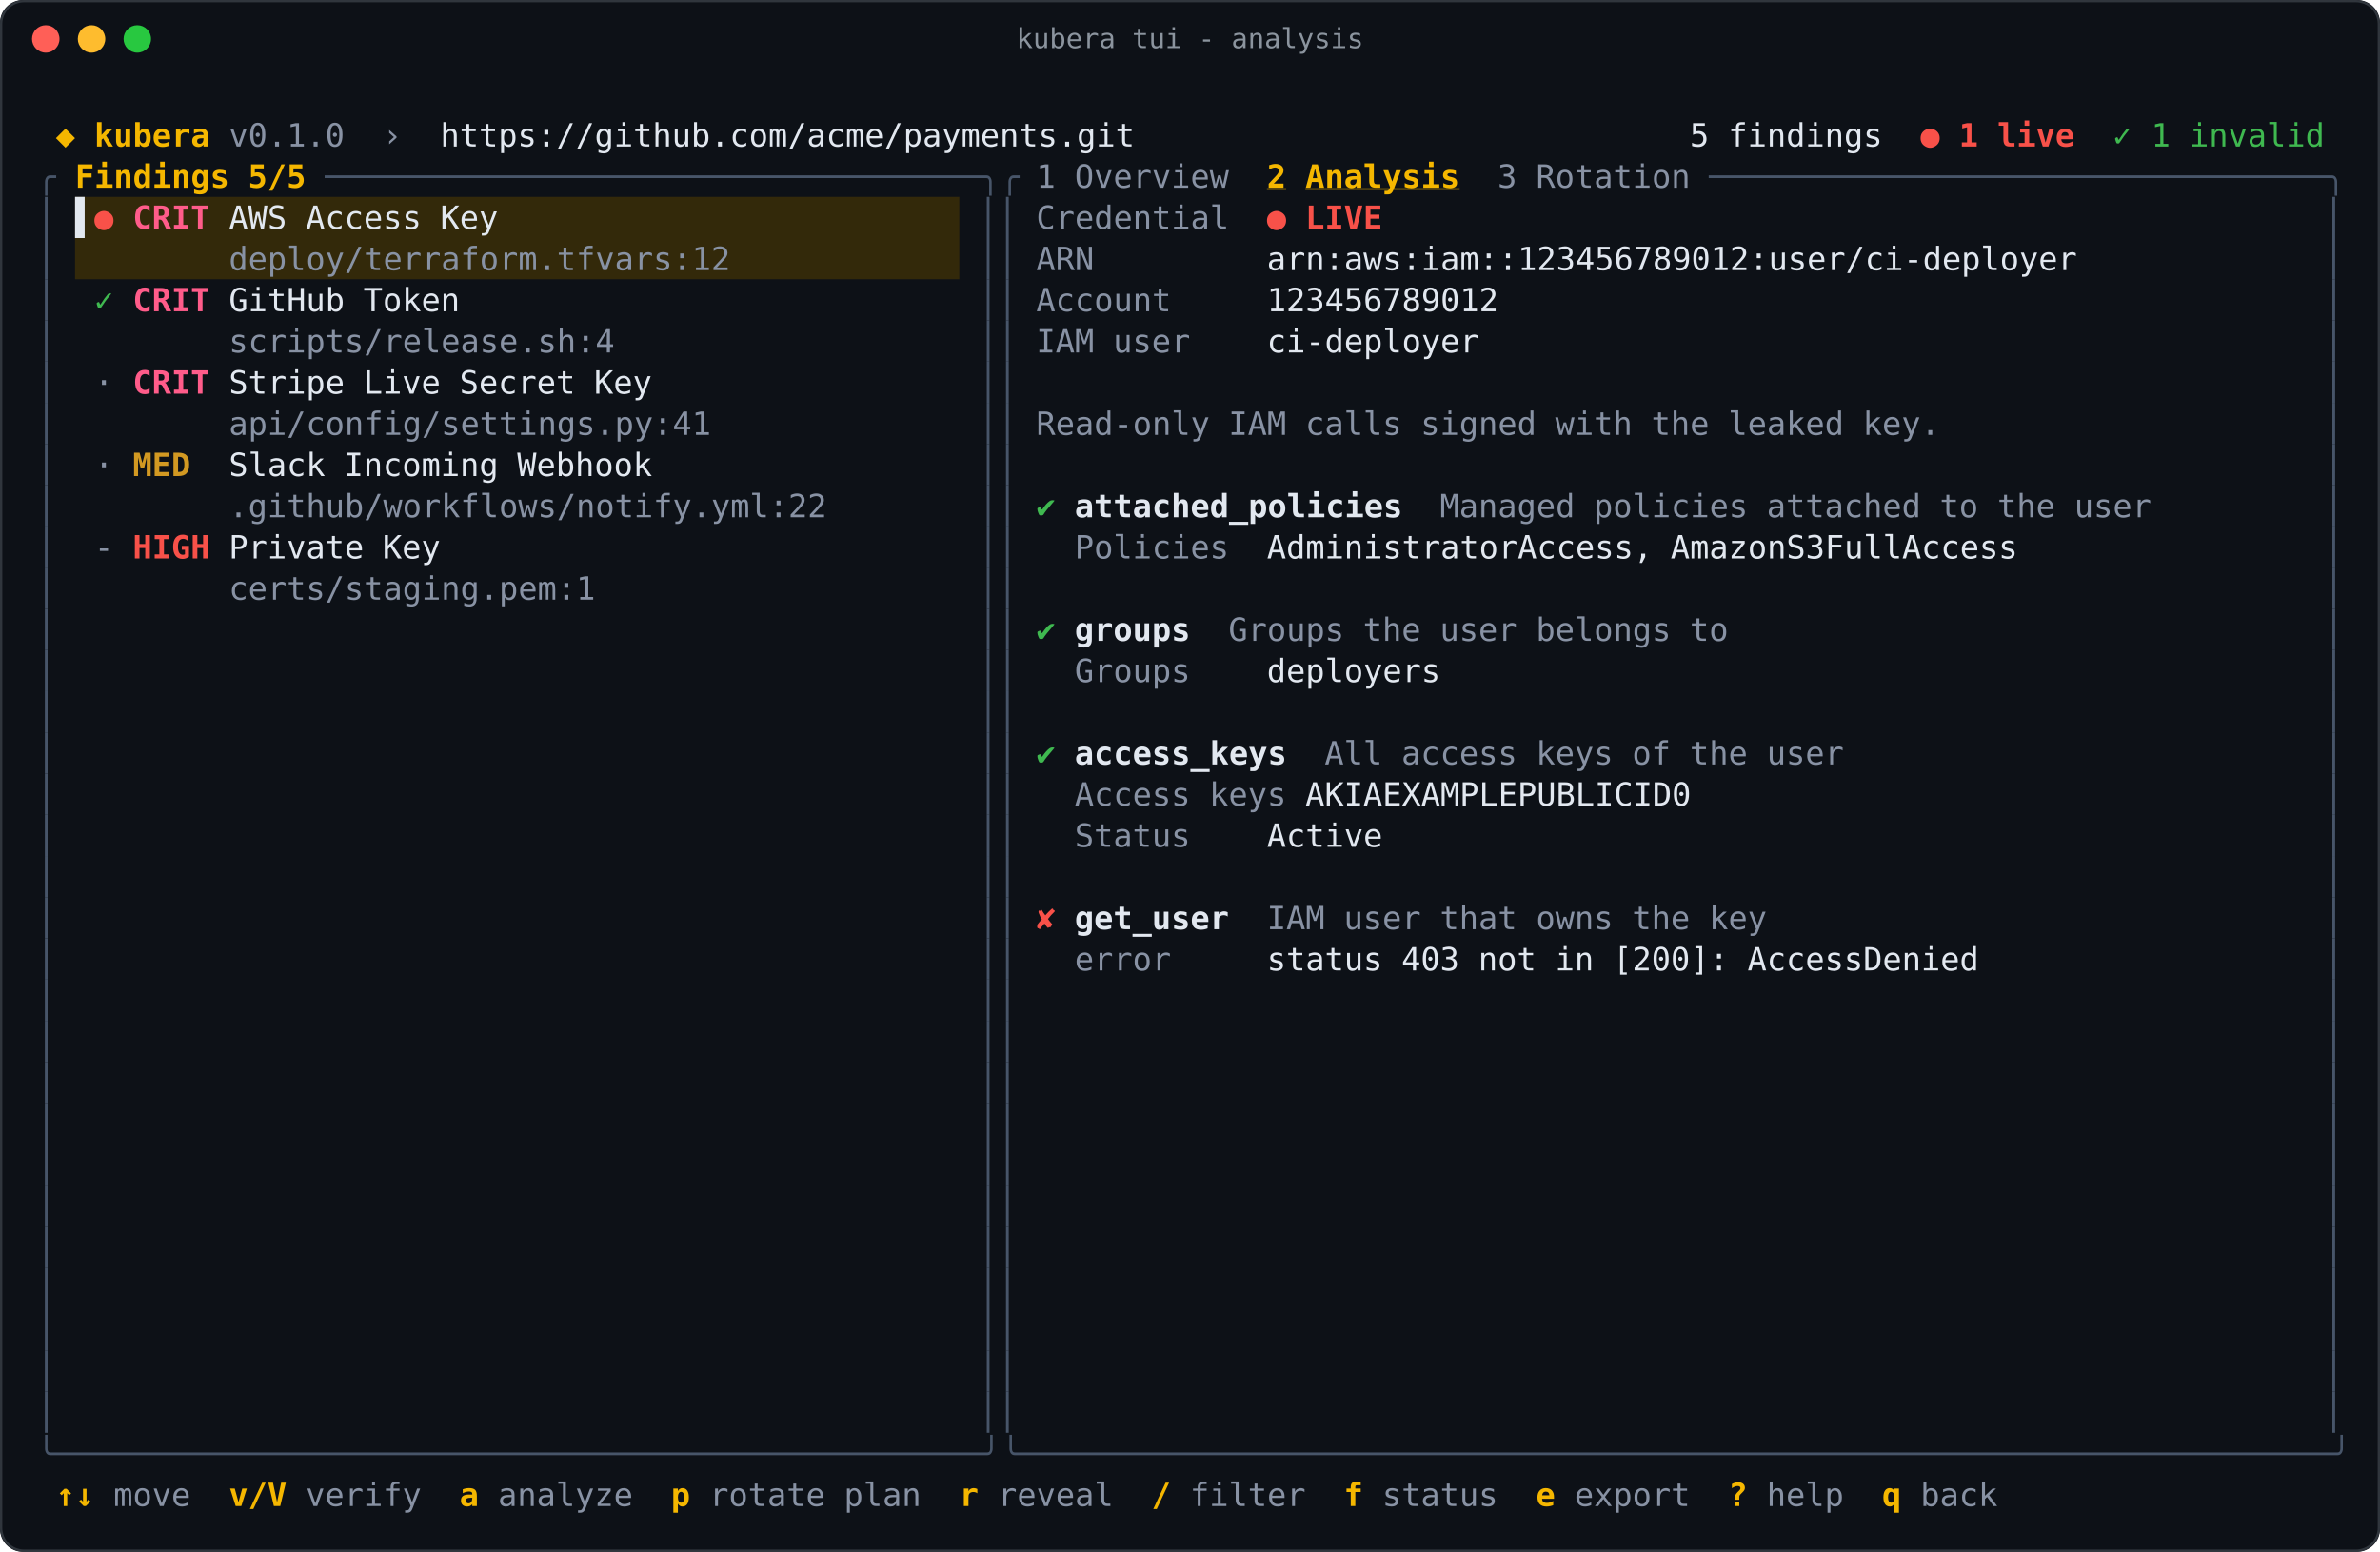
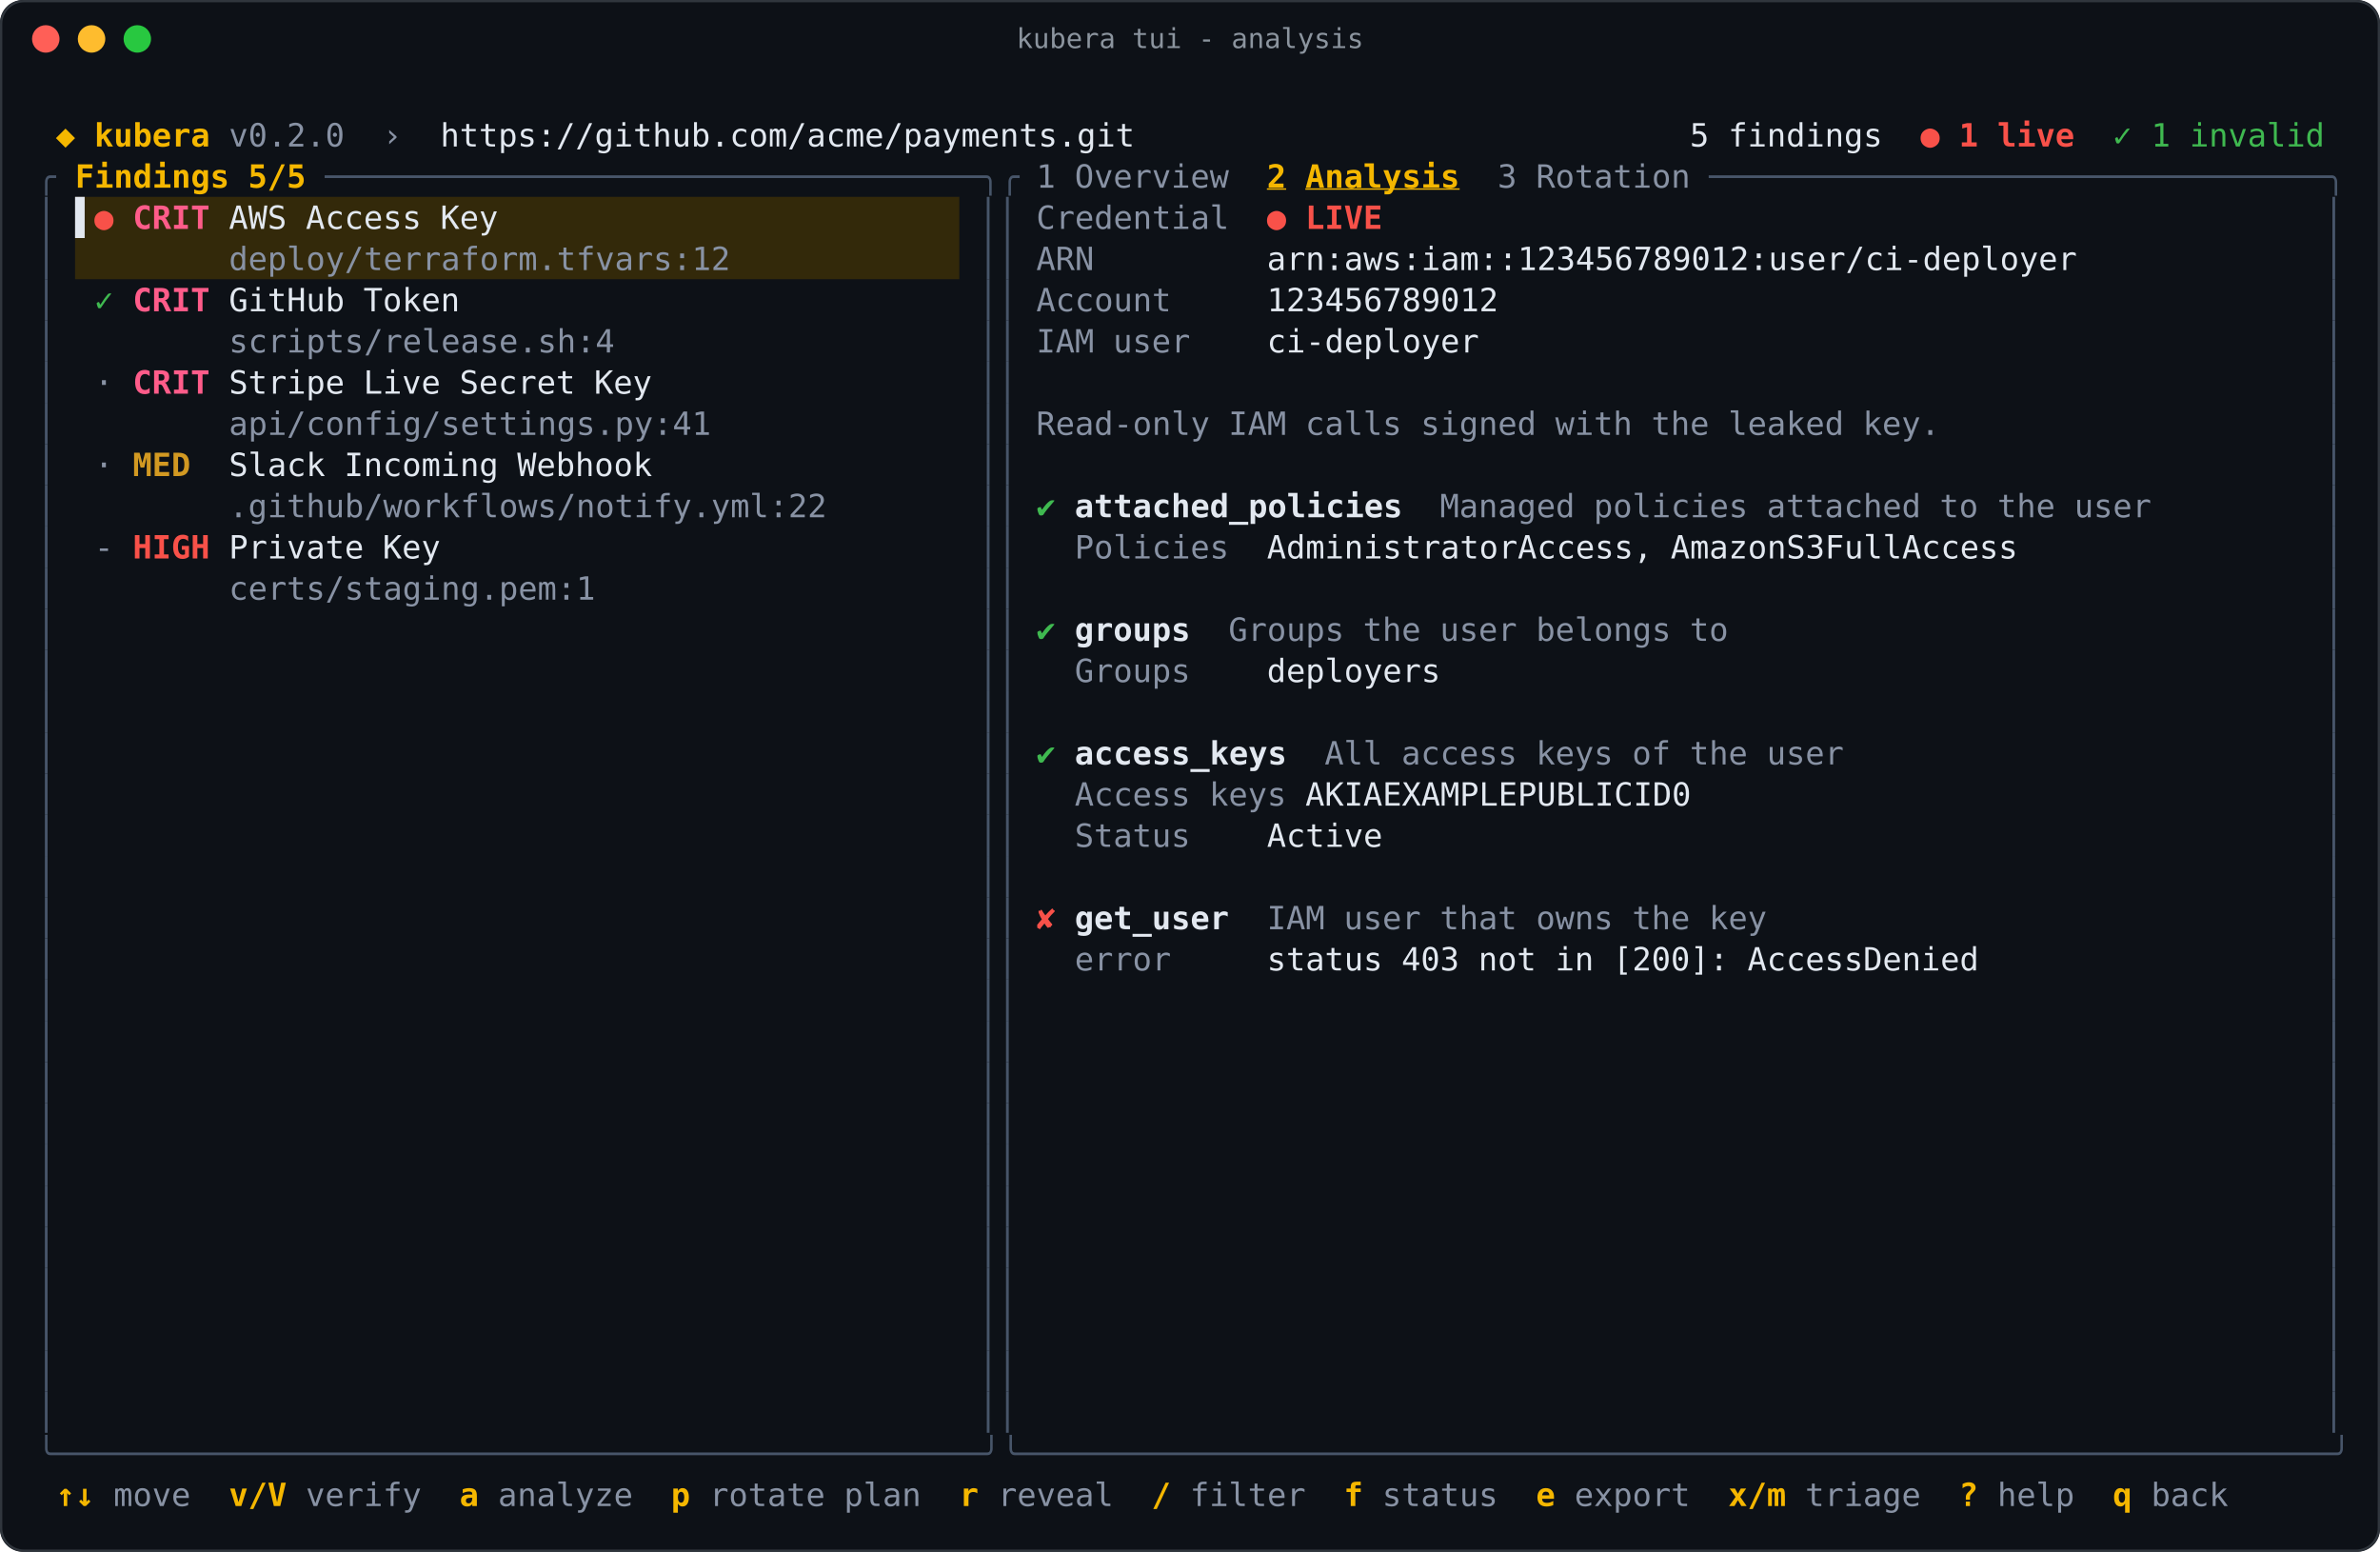
<svg xmlns="http://www.w3.org/2000/svg" width="1040" height="678" viewBox="0 0 1040 678" role="img" aria-label="kubera tui - analysis">
  <rect width="100%" height="100%" rx="10" fill="#0d1117" />
  <rect x="0.5" y="0.5" width="1039" height="677" rx="10" fill="none" stroke="#30363d" />
  <circle cx="20" cy="17" r="6" fill="#ff5f57" />
  <circle cx="40" cy="17" r="6" fill="#febc2e" />
  <circle cx="60" cy="17" r="6" fill="#28c840" />
  <text x="520" y="21" fill="#8b949e" font-family="ui-monospace, SFMono-Regular, Menlo, Consolas, 'DejaVu Sans Mono', 'Liberation Mono', monospace" font-size="12" text-anchor="middle">kubera tui - analysis</text>
  <g font-family="ui-monospace, SFMono-Regular, Menlo, Consolas, 'DejaVu Sans Mono', 'Liberation Mono', monospace" font-size="14" xml:space="preserve">
    <text x="24.4" y="64.0" textLength="8.4" lengthAdjust="spacingAndGlyphs" fill="#f5b700" font-weight="bold">◆</text>
    <text x="41.2" y="64.0" textLength="50.4" lengthAdjust="spacingAndGlyphs" fill="#f5b700" font-weight="bold">kubera</text>
-     <text x="100.0" y="64.0" textLength="50.4" lengthAdjust="spacingAndGlyphs" fill="#8892a4">v0.1.0</text>
+     <text x="100.0" y="64.0" textLength="50.4" lengthAdjust="spacingAndGlyphs" fill="#8892a4">v0.2.0</text>
    <text x="167.2" y="64.0" textLength="8.4" lengthAdjust="spacingAndGlyphs" fill="#8892a4">›</text>
    <text x="192.4" y="64.0" textLength="302.4" lengthAdjust="spacingAndGlyphs" fill="#e2e8f0">https://github.com/acme/payments.git</text>
    <text x="738.4" y="64.0" textLength="8.4" lengthAdjust="spacingAndGlyphs" fill="#e2e8f0">5</text>
    <text x="755.2" y="64.0" textLength="67.2" lengthAdjust="spacingAndGlyphs" fill="#e2e8f0">findings</text>
    <text x="839.2" y="64.0" textLength="8.4" lengthAdjust="spacingAndGlyphs" fill="#f85149" font-weight="bold">●</text>
    <text x="856.0" y="64.0" textLength="8.4" lengthAdjust="spacingAndGlyphs" fill="#f85149" font-weight="bold">1</text>
    <text x="872.8" y="64.0" textLength="33.6" lengthAdjust="spacingAndGlyphs" fill="#f85149" font-weight="bold">live</text>
    <text x="923.2" y="64.0" textLength="8.4" lengthAdjust="spacingAndGlyphs" fill="#3fb950">✓</text>
    <text x="940.0" y="64.0" textLength="8.4" lengthAdjust="spacingAndGlyphs" fill="#3fb950">1</text>
    <text x="956.8" y="64.0" textLength="58.8" lengthAdjust="spacingAndGlyphs" fill="#3fb950">invalid</text>
    <text x="16.0" y="82.0" textLength="8.4" lengthAdjust="spacingAndGlyphs" fill="#475569">╭</text>
    <text x="32.8" y="82.0" textLength="67.2" lengthAdjust="spacingAndGlyphs" fill="#f5b700" font-weight="bold">Findings</text>
    <text x="108.4" y="82.0" textLength="25.2" lengthAdjust="spacingAndGlyphs" fill="#f5b700" font-weight="bold">5/5</text>
    <text x="142.0" y="82.0" textLength="302.4" lengthAdjust="spacingAndGlyphs" fill="#475569">──────────────────────────────────╮╭</text>
    <text x="452.8" y="82.0" textLength="8.4" lengthAdjust="spacingAndGlyphs" fill="#8892a4">1</text>
    <text x="469.6" y="82.0" textLength="67.2" lengthAdjust="spacingAndGlyphs" fill="#8892a4">Overview</text>
    <text x="553.6" y="82.0" textLength="8.4" lengthAdjust="spacingAndGlyphs" fill="#f5b700" font-weight="bold" text-decoration="underline">2</text>
    <text x="570.4" y="82.0" textLength="67.2" lengthAdjust="spacingAndGlyphs" fill="#f5b700" font-weight="bold" text-decoration="underline">Analysis</text>
    <text x="654.4" y="82.0" textLength="8.4" lengthAdjust="spacingAndGlyphs" fill="#8892a4">3</text>
    <text x="671.2" y="82.0" textLength="67.2" lengthAdjust="spacingAndGlyphs" fill="#8892a4">Rotation</text>
    <text x="746.8" y="82.0" textLength="277.2" lengthAdjust="spacingAndGlyphs" fill="#475569">────────────────────────────────╮</text>
    <rect x="32.8" y="86.0" width="386.4" height="18" fill="#33290a" />
    <rect x="19.6" y="86.0" width="1.2" height="18.0" fill="#475569" />
    <rect x="32.8" y="86.0" width="4.2" height="18.0" fill="#e2e8f0" />
    <rect x="431.2" y="86.0" width="1.2" height="18.0" fill="#475569" />
    <rect x="439.6" y="86.0" width="1.2" height="18.0" fill="#475569" />
    <rect x="1019.2" y="86.0" width="1.2" height="18.0" fill="#475569" />
    <text x="41.2" y="100.0" textLength="8.4" lengthAdjust="spacingAndGlyphs" fill="#f85149" font-weight="bold">●</text>
    <text x="58.0" y="100.0" textLength="33.6" lengthAdjust="spacingAndGlyphs" fill="#ff5c8a" font-weight="bold">CRIT</text>
    <text x="100.0" y="100.0" textLength="25.2" lengthAdjust="spacingAndGlyphs" fill="#e2e8f0">AWS</text>
    <text x="133.6" y="100.0" textLength="50.4" lengthAdjust="spacingAndGlyphs" fill="#e2e8f0">Access</text>
    <text x="192.4" y="100.0" textLength="25.2" lengthAdjust="spacingAndGlyphs" fill="#e2e8f0">Key</text>
    <text x="452.8" y="100.0" textLength="84.0" lengthAdjust="spacingAndGlyphs" fill="#8892a4">Credential</text>
    <text x="553.6" y="100.0" textLength="8.4" lengthAdjust="spacingAndGlyphs" fill="#f85149" font-weight="bold">●</text>
    <text x="570.4" y="100.0" textLength="33.6" lengthAdjust="spacingAndGlyphs" fill="#f85149" font-weight="bold">LIVE</text>
    <rect x="32.8" y="104.0" width="386.4" height="18" fill="#33290a" />
    <rect x="19.6" y="104.0" width="1.2" height="18.0" fill="#475569" />
    <rect x="431.2" y="104.0" width="1.2" height="18.0" fill="#475569" />
    <rect x="439.6" y="104.0" width="1.2" height="18.0" fill="#475569" />
    <rect x="1019.2" y="104.0" width="1.2" height="18.0" fill="#475569" />
    <text x="100.0" y="118.0" textLength="218.4" lengthAdjust="spacingAndGlyphs" fill="#8892a4">deploy/terraform.tfvars:12</text>
    <text x="452.8" y="118.0" textLength="25.2" lengthAdjust="spacingAndGlyphs" fill="#8892a4">ARN</text>
    <text x="553.6" y="118.0" textLength="352.8" lengthAdjust="spacingAndGlyphs" fill="#e2e8f0">arn:aws:iam::123456789012:user/ci-deployer</text>
    <rect x="19.6" y="122.0" width="1.2" height="18.0" fill="#475569" />
    <rect x="431.2" y="122.0" width="1.2" height="18.0" fill="#475569" />
    <rect x="439.6" y="122.0" width="1.2" height="18.0" fill="#475569" />
    <rect x="1019.2" y="122.0" width="1.2" height="18.0" fill="#475569" />
    <text x="41.2" y="136.0" textLength="8.4" lengthAdjust="spacingAndGlyphs" fill="#3fb950">✓</text>
    <text x="58.0" y="136.0" textLength="33.6" lengthAdjust="spacingAndGlyphs" fill="#ff5c8a" font-weight="bold">CRIT</text>
    <text x="100.0" y="136.0" textLength="50.4" lengthAdjust="spacingAndGlyphs" fill="#e2e8f0">GitHub</text>
    <text x="158.8" y="136.0" textLength="42.0" lengthAdjust="spacingAndGlyphs" fill="#e2e8f0">Token</text>
    <text x="452.8" y="136.0" textLength="58.8" lengthAdjust="spacingAndGlyphs" fill="#8892a4">Account</text>
    <text x="553.6" y="136.0" textLength="100.8" lengthAdjust="spacingAndGlyphs" fill="#e2e8f0">123456789012</text>
    <rect x="19.6" y="140.0" width="1.2" height="18.0" fill="#475569" />
    <rect x="431.2" y="140.0" width="1.2" height="18.0" fill="#475569" />
    <rect x="439.6" y="140.0" width="1.2" height="18.0" fill="#475569" />
    <rect x="1019.2" y="140.0" width="1.2" height="18.0" fill="#475569" />
    <text x="100.0" y="154.0" textLength="168.0" lengthAdjust="spacingAndGlyphs" fill="#8892a4">scripts/release.sh:4</text>
    <text x="452.8" y="154.0" textLength="25.2" lengthAdjust="spacingAndGlyphs" fill="#8892a4">IAM</text>
    <text x="486.4" y="154.0" textLength="33.6" lengthAdjust="spacingAndGlyphs" fill="#8892a4">user</text>
    <text x="553.6" y="154.0" textLength="92.4" lengthAdjust="spacingAndGlyphs" fill="#e2e8f0">ci-deployer</text>
    <rect x="19.6" y="158.0" width="1.2" height="18.0" fill="#475569" />
    <rect x="431.2" y="158.0" width="1.2" height="18.0" fill="#475569" />
    <rect x="439.6" y="158.0" width="1.2" height="18.0" fill="#475569" />
    <rect x="1019.2" y="158.0" width="1.2" height="18.0" fill="#475569" />
    <text x="41.2" y="172.0" textLength="8.4" lengthAdjust="spacingAndGlyphs" fill="#8892a4">·</text>
    <text x="58.0" y="172.0" textLength="33.6" lengthAdjust="spacingAndGlyphs" fill="#ff5c8a" font-weight="bold">CRIT</text>
    <text x="100.0" y="172.0" textLength="50.4" lengthAdjust="spacingAndGlyphs" fill="#e2e8f0">Stripe</text>
    <text x="158.8" y="172.0" textLength="33.6" lengthAdjust="spacingAndGlyphs" fill="#e2e8f0">Live</text>
    <text x="200.8" y="172.0" textLength="50.4" lengthAdjust="spacingAndGlyphs" fill="#e2e8f0">Secret</text>
    <text x="259.6" y="172.0" textLength="25.2" lengthAdjust="spacingAndGlyphs" fill="#e2e8f0">Key</text>
    <rect x="19.6" y="176.0" width="1.2" height="18.0" fill="#475569" />
    <rect x="431.2" y="176.0" width="1.2" height="18.0" fill="#475569" />
    <rect x="439.6" y="176.0" width="1.2" height="18.0" fill="#475569" />
    <rect x="1019.2" y="176.0" width="1.2" height="18.0" fill="#475569" />
    <text x="100.0" y="190.0" textLength="210.0" lengthAdjust="spacingAndGlyphs" fill="#8892a4">api/config/settings.py:41</text>
    <text x="452.8" y="190.0" textLength="75.6" lengthAdjust="spacingAndGlyphs" fill="#8892a4">Read-only</text>
    <text x="536.8" y="190.0" textLength="25.2" lengthAdjust="spacingAndGlyphs" fill="#8892a4">IAM</text>
    <text x="570.4" y="190.0" textLength="42.0" lengthAdjust="spacingAndGlyphs" fill="#8892a4">calls</text>
    <text x="620.8" y="190.0" textLength="50.4" lengthAdjust="spacingAndGlyphs" fill="#8892a4">signed</text>
    <text x="679.6" y="190.0" textLength="33.6" lengthAdjust="spacingAndGlyphs" fill="#8892a4">with</text>
    <text x="721.6" y="190.0" textLength="25.2" lengthAdjust="spacingAndGlyphs" fill="#8892a4">the</text>
    <text x="755.2" y="190.0" textLength="50.4" lengthAdjust="spacingAndGlyphs" fill="#8892a4">leaked</text>
    <text x="814.0" y="190.0" textLength="33.6" lengthAdjust="spacingAndGlyphs" fill="#8892a4">key.</text>
    <rect x="19.6" y="194.0" width="1.2" height="18.0" fill="#475569" />
    <rect x="431.2" y="194.0" width="1.2" height="18.0" fill="#475569" />
    <rect x="439.6" y="194.0" width="1.2" height="18.0" fill="#475569" />
    <rect x="1019.2" y="194.0" width="1.2" height="18.0" fill="#475569" />
    <text x="41.2" y="208.0" textLength="8.4" lengthAdjust="spacingAndGlyphs" fill="#8892a4">·</text>
    <text x="58.0" y="208.0" textLength="25.2" lengthAdjust="spacingAndGlyphs" fill="#d29922" font-weight="bold">MED</text>
    <text x="100.0" y="208.0" textLength="42.0" lengthAdjust="spacingAndGlyphs" fill="#e2e8f0">Slack</text>
    <text x="150.4" y="208.0" textLength="67.2" lengthAdjust="spacingAndGlyphs" fill="#e2e8f0">Incoming</text>
    <text x="226.0" y="208.0" textLength="58.8" lengthAdjust="spacingAndGlyphs" fill="#e2e8f0">Webhook</text>
    <rect x="19.6" y="212.0" width="1.2" height="18.0" fill="#475569" />
    <rect x="431.2" y="212.0" width="1.2" height="18.0" fill="#475569" />
    <rect x="439.6" y="212.0" width="1.2" height="18.0" fill="#475569" />
    <rect x="1019.2" y="212.0" width="1.2" height="18.0" fill="#475569" />
    <text x="100.0" y="226.0" textLength="260.4" lengthAdjust="spacingAndGlyphs" fill="#8892a4">.github/workflows/notify.yml:22</text>
    <text x="452.8" y="226.0" textLength="8.4" lengthAdjust="spacingAndGlyphs" fill="#3fb950">✔</text>
    <text x="469.6" y="226.0" textLength="142.8" lengthAdjust="spacingAndGlyphs" fill="#e2e8f0" font-weight="bold">attached_policies</text>
    <text x="629.2" y="226.0" textLength="58.8" lengthAdjust="spacingAndGlyphs" fill="#8892a4">Managed</text>
    <text x="696.4" y="226.0" textLength="67.2" lengthAdjust="spacingAndGlyphs" fill="#8892a4">policies</text>
    <text x="772.0" y="226.0" textLength="67.2" lengthAdjust="spacingAndGlyphs" fill="#8892a4">attached</text>
    <text x="847.6" y="226.0" textLength="16.8" lengthAdjust="spacingAndGlyphs" fill="#8892a4">to</text>
    <text x="872.8" y="226.0" textLength="25.2" lengthAdjust="spacingAndGlyphs" fill="#8892a4">the</text>
    <text x="906.4" y="226.0" textLength="33.6" lengthAdjust="spacingAndGlyphs" fill="#8892a4">user</text>
    <rect x="19.6" y="230.0" width="1.2" height="18.0" fill="#475569" />
    <rect x="431.2" y="230.0" width="1.2" height="18.0" fill="#475569" />
    <rect x="439.6" y="230.0" width="1.2" height="18.0" fill="#475569" />
    <rect x="1019.2" y="230.0" width="1.2" height="18.0" fill="#475569" />
    <text x="41.2" y="244.0" textLength="8.4" lengthAdjust="spacingAndGlyphs" fill="#8892a4">-</text>
    <text x="58.0" y="244.0" textLength="33.6" lengthAdjust="spacingAndGlyphs" fill="#f85149" font-weight="bold">HIGH</text>
    <text x="100.0" y="244.0" textLength="58.8" lengthAdjust="spacingAndGlyphs" fill="#e2e8f0">Private</text>
    <text x="167.2" y="244.0" textLength="25.2" lengthAdjust="spacingAndGlyphs" fill="#e2e8f0">Key</text>
    <text x="469.6" y="244.0" textLength="67.2" lengthAdjust="spacingAndGlyphs" fill="#8892a4">Policies</text>
    <text x="553.6" y="244.0" textLength="168.0" lengthAdjust="spacingAndGlyphs" fill="#e2e8f0">AdministratorAccess,</text>
    <text x="730.0" y="244.0" textLength="151.2" lengthAdjust="spacingAndGlyphs" fill="#e2e8f0">AmazonS3FullAccess</text>
    <rect x="19.6" y="248.0" width="1.2" height="18.0" fill="#475569" />
    <rect x="431.2" y="248.0" width="1.2" height="18.0" fill="#475569" />
    <rect x="439.6" y="248.0" width="1.2" height="18.0" fill="#475569" />
    <rect x="1019.2" y="248.0" width="1.2" height="18.0" fill="#475569" />
    <text x="100.0" y="262.0" textLength="159.6" lengthAdjust="spacingAndGlyphs" fill="#8892a4">certs/staging.pem:1</text>
    <rect x="19.6" y="266.0" width="1.2" height="18.0" fill="#475569" />
    <rect x="431.2" y="266.0" width="1.2" height="18.0" fill="#475569" />
    <rect x="439.6" y="266.0" width="1.2" height="18.0" fill="#475569" />
    <rect x="1019.2" y="266.0" width="1.2" height="18.0" fill="#475569" />
    <text x="452.8" y="280.0" textLength="8.4" lengthAdjust="spacingAndGlyphs" fill="#3fb950">✔</text>
    <text x="469.6" y="280.0" textLength="50.4" lengthAdjust="spacingAndGlyphs" fill="#e2e8f0" font-weight="bold">groups</text>
    <text x="536.8" y="280.0" textLength="50.4" lengthAdjust="spacingAndGlyphs" fill="#8892a4">Groups</text>
    <text x="595.6" y="280.0" textLength="25.2" lengthAdjust="spacingAndGlyphs" fill="#8892a4">the</text>
    <text x="629.2" y="280.0" textLength="33.6" lengthAdjust="spacingAndGlyphs" fill="#8892a4">user</text>
    <text x="671.2" y="280.0" textLength="58.8" lengthAdjust="spacingAndGlyphs" fill="#8892a4">belongs</text>
    <text x="738.4" y="280.0" textLength="16.8" lengthAdjust="spacingAndGlyphs" fill="#8892a4">to</text>
    <rect x="19.6" y="284.0" width="1.2" height="18.0" fill="#475569" />
    <rect x="431.2" y="284.0" width="1.2" height="18.0" fill="#475569" />
    <rect x="439.6" y="284.0" width="1.2" height="18.0" fill="#475569" />
    <rect x="1019.2" y="284.0" width="1.2" height="18.0" fill="#475569" />
    <text x="469.6" y="298.0" textLength="50.4" lengthAdjust="spacingAndGlyphs" fill="#8892a4">Groups</text>
    <text x="553.6" y="298.0" textLength="75.6" lengthAdjust="spacingAndGlyphs" fill="#e2e8f0">deployers</text>
    <rect x="19.6" y="302.0" width="1.2" height="18.0" fill="#475569" />
    <rect x="431.2" y="302.0" width="1.2" height="18.0" fill="#475569" />
    <rect x="439.6" y="302.0" width="1.2" height="18.0" fill="#475569" />
    <rect x="1019.2" y="302.0" width="1.2" height="18.0" fill="#475569" />
    <rect x="19.6" y="320.0" width="1.2" height="18.0" fill="#475569" />
    <rect x="431.2" y="320.0" width="1.2" height="18.0" fill="#475569" />
    <rect x="439.6" y="320.0" width="1.2" height="18.0" fill="#475569" />
    <rect x="1019.2" y="320.0" width="1.2" height="18.0" fill="#475569" />
    <text x="452.8" y="334.0" textLength="8.4" lengthAdjust="spacingAndGlyphs" fill="#3fb950">✔</text>
    <text x="469.6" y="334.0" textLength="92.4" lengthAdjust="spacingAndGlyphs" fill="#e2e8f0" font-weight="bold">access_keys</text>
    <text x="578.8" y="334.0" textLength="25.2" lengthAdjust="spacingAndGlyphs" fill="#8892a4">All</text>
    <text x="612.4" y="334.0" textLength="50.4" lengthAdjust="spacingAndGlyphs" fill="#8892a4">access</text>
    <text x="671.2" y="334.0" textLength="33.6" lengthAdjust="spacingAndGlyphs" fill="#8892a4">keys</text>
    <text x="713.2" y="334.0" textLength="16.8" lengthAdjust="spacingAndGlyphs" fill="#8892a4">of</text>
    <text x="738.4" y="334.0" textLength="25.2" lengthAdjust="spacingAndGlyphs" fill="#8892a4">the</text>
    <text x="772.0" y="334.0" textLength="33.6" lengthAdjust="spacingAndGlyphs" fill="#8892a4">user</text>
    <rect x="19.6" y="338.0" width="1.2" height="18.0" fill="#475569" />
    <rect x="431.2" y="338.0" width="1.2" height="18.0" fill="#475569" />
    <rect x="439.6" y="338.0" width="1.2" height="18.0" fill="#475569" />
    <rect x="1019.2" y="338.0" width="1.2" height="18.0" fill="#475569" />
    <text x="469.6" y="352.0" textLength="50.4" lengthAdjust="spacingAndGlyphs" fill="#8892a4">Access</text>
    <text x="528.4" y="352.0" textLength="33.6" lengthAdjust="spacingAndGlyphs" fill="#8892a4">keys</text>
    <text x="570.4" y="352.0" textLength="168.0" lengthAdjust="spacingAndGlyphs" fill="#e2e8f0">AKIAEXAMPLEPUBLICID0</text>
    <rect x="19.6" y="356.0" width="1.2" height="18.0" fill="#475569" />
    <rect x="431.2" y="356.0" width="1.2" height="18.0" fill="#475569" />
    <rect x="439.6" y="356.0" width="1.2" height="18.0" fill="#475569" />
    <rect x="1019.2" y="356.0" width="1.2" height="18.0" fill="#475569" />
    <text x="469.6" y="370.0" textLength="50.4" lengthAdjust="spacingAndGlyphs" fill="#8892a4">Status</text>
    <text x="553.6" y="370.0" textLength="50.4" lengthAdjust="spacingAndGlyphs" fill="#e2e8f0">Active</text>
    <rect x="19.6" y="374.0" width="1.2" height="18.0" fill="#475569" />
    <rect x="431.2" y="374.0" width="1.2" height="18.0" fill="#475569" />
    <rect x="439.6" y="374.0" width="1.2" height="18.0" fill="#475569" />
    <rect x="1019.2" y="374.0" width="1.2" height="18.0" fill="#475569" />
    <rect x="19.6" y="392.0" width="1.2" height="18.0" fill="#475569" />
    <rect x="431.2" y="392.0" width="1.2" height="18.0" fill="#475569" />
    <rect x="439.6" y="392.0" width="1.2" height="18.0" fill="#475569" />
    <rect x="1019.2" y="392.0" width="1.2" height="18.0" fill="#475569" />
    <text x="452.8" y="406.0" textLength="8.4" lengthAdjust="spacingAndGlyphs" fill="#f85149">✘</text>
    <text x="469.6" y="406.0" textLength="67.2" lengthAdjust="spacingAndGlyphs" fill="#e2e8f0" font-weight="bold">get_user</text>
    <text x="553.6" y="406.0" textLength="25.2" lengthAdjust="spacingAndGlyphs" fill="#8892a4">IAM</text>
    <text x="587.2" y="406.0" textLength="33.6" lengthAdjust="spacingAndGlyphs" fill="#8892a4">user</text>
    <text x="629.2" y="406.0" textLength="33.6" lengthAdjust="spacingAndGlyphs" fill="#8892a4">that</text>
    <text x="671.2" y="406.0" textLength="33.6" lengthAdjust="spacingAndGlyphs" fill="#8892a4">owns</text>
    <text x="713.2" y="406.0" textLength="25.2" lengthAdjust="spacingAndGlyphs" fill="#8892a4">the</text>
    <text x="746.8" y="406.0" textLength="25.2" lengthAdjust="spacingAndGlyphs" fill="#8892a4">key</text>
    <rect x="19.6" y="410.0" width="1.2" height="18.0" fill="#475569" />
    <rect x="431.2" y="410.0" width="1.2" height="18.0" fill="#475569" />
    <rect x="439.6" y="410.0" width="1.2" height="18.0" fill="#475569" />
    <rect x="1019.2" y="410.0" width="1.2" height="18.0" fill="#475569" />
    <text x="469.6" y="424.0" textLength="42.0" lengthAdjust="spacingAndGlyphs" fill="#8892a4">error</text>
    <text x="553.6" y="424.0" textLength="50.4" lengthAdjust="spacingAndGlyphs" fill="#e2e8f0">status</text>
    <text x="612.4" y="424.0" textLength="25.2" lengthAdjust="spacingAndGlyphs" fill="#e2e8f0">403</text>
    <text x="646.0" y="424.0" textLength="25.2" lengthAdjust="spacingAndGlyphs" fill="#e2e8f0">not</text>
    <text x="679.6" y="424.0" textLength="16.8" lengthAdjust="spacingAndGlyphs" fill="#e2e8f0">in</text>
    <text x="704.8" y="424.0" textLength="50.4" lengthAdjust="spacingAndGlyphs" fill="#e2e8f0">[200]:</text>
    <text x="763.6" y="424.0" textLength="100.8" lengthAdjust="spacingAndGlyphs" fill="#e2e8f0">AccessDenied</text>
    <rect x="19.6" y="428.0" width="1.2" height="18.0" fill="#475569" />
    <rect x="431.2" y="428.0" width="1.2" height="18.0" fill="#475569" />
    <rect x="439.6" y="428.0" width="1.2" height="18.0" fill="#475569" />
    <rect x="1019.2" y="428.0" width="1.2" height="18.0" fill="#475569" />
    <rect x="19.6" y="446.0" width="1.2" height="18.0" fill="#475569" />
    <rect x="431.2" y="446.0" width="1.2" height="18.0" fill="#475569" />
    <rect x="439.6" y="446.0" width="1.2" height="18.0" fill="#475569" />
    <rect x="1019.2" y="446.0" width="1.2" height="18.0" fill="#475569" />
    <rect x="19.6" y="464.0" width="1.2" height="18.0" fill="#475569" />
    <rect x="431.2" y="464.0" width="1.2" height="18.0" fill="#475569" />
    <rect x="439.6" y="464.0" width="1.2" height="18.0" fill="#475569" />
    <rect x="1019.2" y="464.0" width="1.2" height="18.0" fill="#475569" />
    <rect x="19.6" y="482.0" width="1.2" height="18.0" fill="#475569" />
    <rect x="431.2" y="482.0" width="1.2" height="18.0" fill="#475569" />
    <rect x="439.6" y="482.0" width="1.2" height="18.0" fill="#475569" />
    <rect x="1019.2" y="482.0" width="1.2" height="18.0" fill="#475569" />
    <rect x="19.6" y="500.0" width="1.2" height="18.0" fill="#475569" />
    <rect x="431.2" y="500.0" width="1.2" height="18.0" fill="#475569" />
    <rect x="439.6" y="500.0" width="1.2" height="18.0" fill="#475569" />
    <rect x="1019.2" y="500.0" width="1.2" height="18.0" fill="#475569" />
    <rect x="19.6" y="518.0" width="1.2" height="18.0" fill="#475569" />
    <rect x="431.2" y="518.0" width="1.2" height="18.0" fill="#475569" />
    <rect x="439.6" y="518.0" width="1.2" height="18.0" fill="#475569" />
    <rect x="1019.2" y="518.0" width="1.2" height="18.0" fill="#475569" />
    <rect x="19.6" y="536.0" width="1.2" height="18.0" fill="#475569" />
    <rect x="431.2" y="536.0" width="1.2" height="18.0" fill="#475569" />
    <rect x="439.6" y="536.0" width="1.2" height="18.0" fill="#475569" />
    <rect x="1019.2" y="536.0" width="1.2" height="18.0" fill="#475569" />
    <rect x="19.6" y="554.0" width="1.2" height="18.0" fill="#475569" />
    <rect x="431.2" y="554.0" width="1.2" height="18.0" fill="#475569" />
    <rect x="439.6" y="554.0" width="1.2" height="18.0" fill="#475569" />
    <rect x="1019.2" y="554.0" width="1.2" height="18.0" fill="#475569" />
    <rect x="19.6" y="572.0" width="1.2" height="18.0" fill="#475569" />
    <rect x="431.2" y="572.0" width="1.2" height="18.0" fill="#475569" />
    <rect x="439.6" y="572.0" width="1.2" height="18.0" fill="#475569" />
    <rect x="1019.2" y="572.0" width="1.2" height="18.0" fill="#475569" />
    <rect x="19.6" y="590.0" width="1.2" height="18.0" fill="#475569" />
    <rect x="431.2" y="590.0" width="1.2" height="18.0" fill="#475569" />
    <rect x="439.6" y="590.0" width="1.2" height="18.0" fill="#475569" />
    <rect x="1019.2" y="590.0" width="1.2" height="18.0" fill="#475569" />
    <rect x="19.6" y="608.0" width="1.2" height="18.0" fill="#475569" />
    <rect x="431.2" y="608.0" width="1.2" height="18.0" fill="#475569" />
    <rect x="439.6" y="608.0" width="1.2" height="18.0" fill="#475569" />
    <rect x="1019.2" y="608.0" width="1.2" height="18.0" fill="#475569" />
    <text x="16.0" y="640.0" textLength="1008.0" lengthAdjust="spacingAndGlyphs" fill="#475569">╰────────────────────────────────────────────────╯╰────────────────────────────────────────────────────────────────────╯</text>
    <text x="24.4" y="658.0" textLength="16.8" lengthAdjust="spacingAndGlyphs" fill="#f5b700" font-weight="bold">↑↓</text>
    <text x="49.6" y="658.0" textLength="33.6" lengthAdjust="spacingAndGlyphs" fill="#8892a4">move</text>
    <text x="100.0" y="658.0" textLength="25.2" lengthAdjust="spacingAndGlyphs" fill="#f5b700" font-weight="bold">v/V</text>
    <text x="133.6" y="658.0" textLength="50.4" lengthAdjust="spacingAndGlyphs" fill="#8892a4">verify</text>
    <text x="200.8" y="658.0" textLength="8.4" lengthAdjust="spacingAndGlyphs" fill="#f5b700" font-weight="bold">a</text>
    <text x="217.6" y="658.0" textLength="58.8" lengthAdjust="spacingAndGlyphs" fill="#8892a4">analyze</text>
    <text x="293.2" y="658.0" textLength="8.4" lengthAdjust="spacingAndGlyphs" fill="#f5b700" font-weight="bold">p</text>
    <text x="310.0" y="658.0" textLength="50.4" lengthAdjust="spacingAndGlyphs" fill="#8892a4">rotate</text>
    <text x="368.8" y="658.0" textLength="33.6" lengthAdjust="spacingAndGlyphs" fill="#8892a4">plan</text>
    <text x="419.2" y="658.0" textLength="8.4" lengthAdjust="spacingAndGlyphs" fill="#f5b700" font-weight="bold">r</text>
    <text x="436.0" y="658.0" textLength="50.4" lengthAdjust="spacingAndGlyphs" fill="#8892a4">reveal</text>
    <text x="503.2" y="658.0" textLength="8.4" lengthAdjust="spacingAndGlyphs" fill="#f5b700" font-weight="bold">/</text>
    <text x="520.0" y="658.0" textLength="50.4" lengthAdjust="spacingAndGlyphs" fill="#8892a4">filter</text>
    <text x="587.2" y="658.0" textLength="8.4" lengthAdjust="spacingAndGlyphs" fill="#f5b700" font-weight="bold">f</text>
    <text x="604.0" y="658.0" textLength="50.4" lengthAdjust="spacingAndGlyphs" fill="#8892a4">status</text>
    <text x="671.2" y="658.0" textLength="8.4" lengthAdjust="spacingAndGlyphs" fill="#f5b700" font-weight="bold">e</text>
    <text x="688.0" y="658.0" textLength="50.4" lengthAdjust="spacingAndGlyphs" fill="#8892a4">export</text>
-     <text x="755.2" y="658.0" textLength="8.4" lengthAdjust="spacingAndGlyphs" fill="#f5b700" font-weight="bold">?</text>
-     <text x="772.0" y="658.0" textLength="33.6" lengthAdjust="spacingAndGlyphs" fill="#8892a4">help</text>
-     <text x="822.4" y="658.0" textLength="8.4" lengthAdjust="spacingAndGlyphs" fill="#f5b700" font-weight="bold">q</text>
-     <text x="839.2" y="658.0" textLength="33.6" lengthAdjust="spacingAndGlyphs" fill="#8892a4">back</text>
+     <text x="755.2" y="658.0" textLength="25.2" lengthAdjust="spacingAndGlyphs" fill="#f5b700" font-weight="bold">x/m</text>
+     <text x="788.8" y="658.0" textLength="50.4" lengthAdjust="spacingAndGlyphs" fill="#8892a4">triage</text>
+     <text x="856.0" y="658.0" textLength="8.4" lengthAdjust="spacingAndGlyphs" fill="#f5b700" font-weight="bold">?</text>
+     <text x="872.8" y="658.0" textLength="33.6" lengthAdjust="spacingAndGlyphs" fill="#8892a4">help</text>
+     <text x="923.2" y="658.0" textLength="8.4" lengthAdjust="spacingAndGlyphs" fill="#f5b700" font-weight="bold">q</text>
+     <text x="940.0" y="658.0" textLength="33.6" lengthAdjust="spacingAndGlyphs" fill="#8892a4">back</text>
  </g>
</svg>
